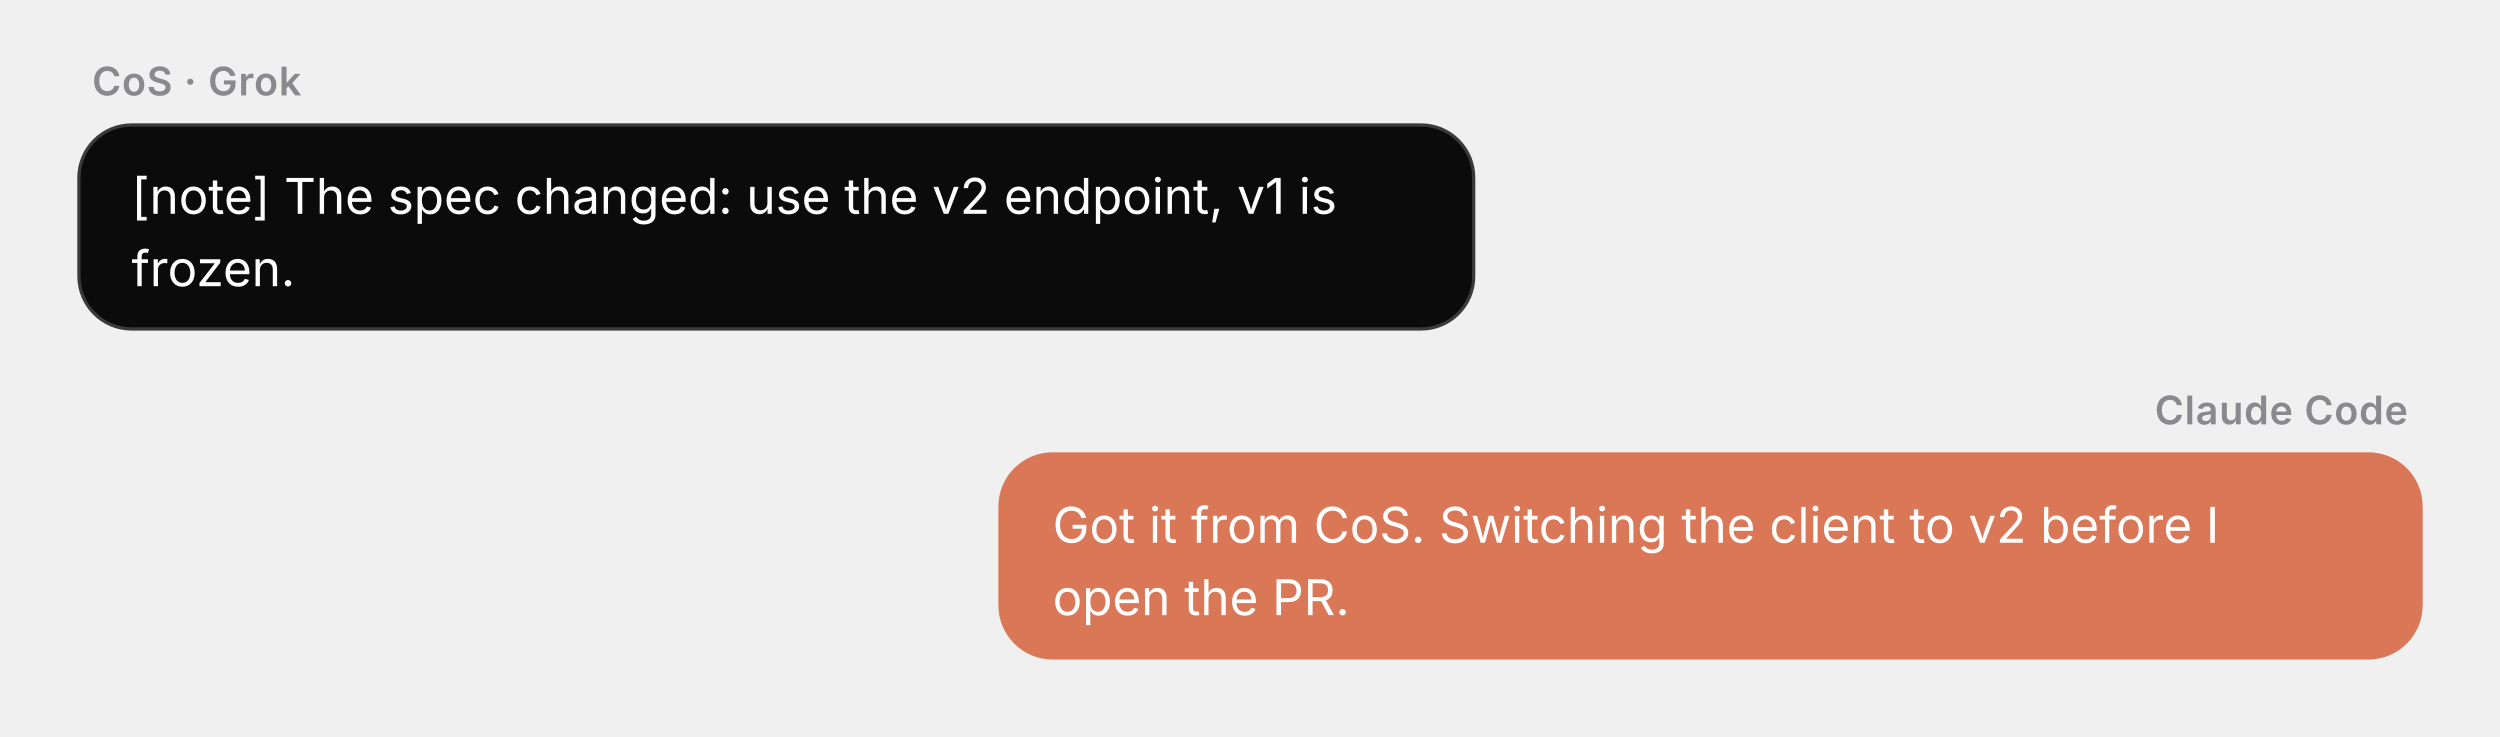
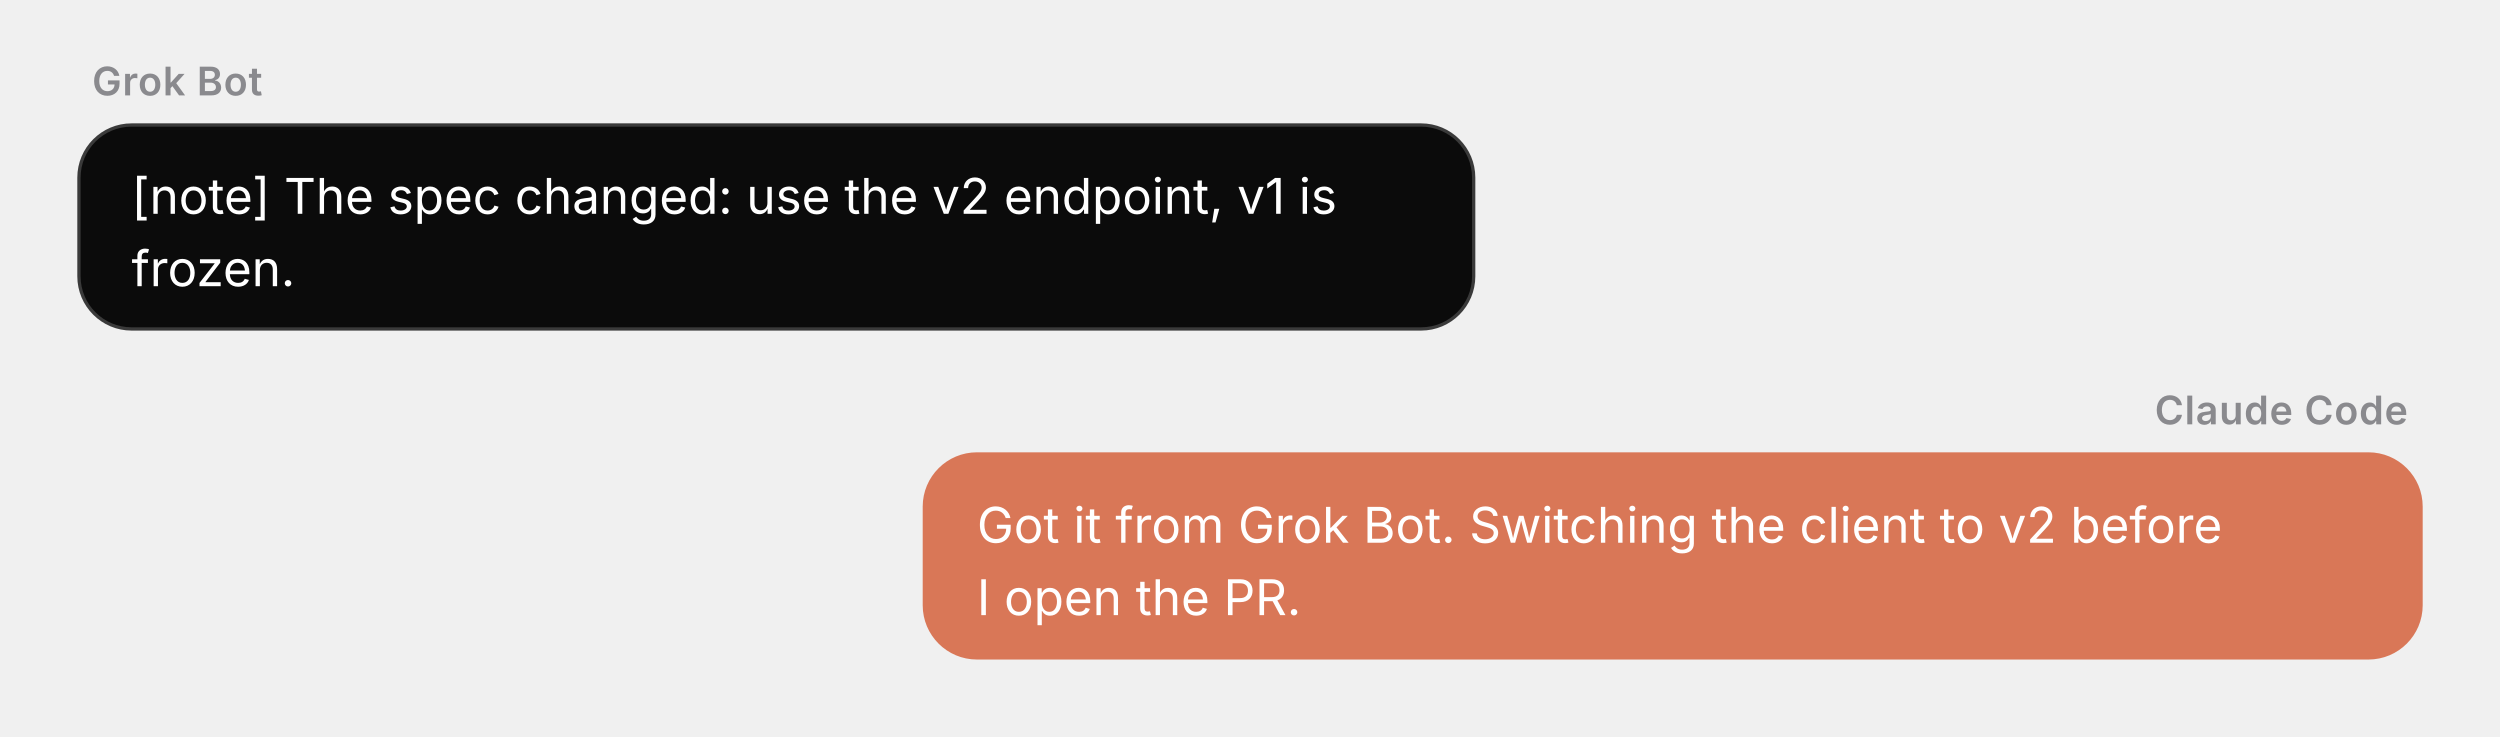
- <svg xmlns="http://www.w3.org/2000/svg" width="760" height="224" viewBox="0 0 760 224" role="img" aria-label="CoS · Grok: [note] The spec changed: use the v2 endpoint, v1 is frozen. / Claude Code: Got it from CoS. Switching the client to v2 before I open the PR.">
+ <svg xmlns="http://www.w3.org/2000/svg" width="760" height="224" viewBox="0 0 760 224" role="img" aria-label="Grok Bot: [note] The spec changed: use the v2 endpoint, v1 is frozen. / Claude Code: Got it from Grok Bot. Switching the client to v2 before I open the PR.">
  <style>text{font-family:-apple-system,BlinkMacSystemFont,"Segoe UI",Inter,Helvetica,Arial,sans-serif}.b{font-size:15px}.l{font-size:12px;font-weight:600;fill:#8a8a8e;letter-spacing:.02em}</style>
-   <text class="l" x="28" y="29" text-anchor="start">CoS · Grok</text>
+   <text class="l" x="28" y="29" text-anchor="start">Grok Bot</text>
  <rect x="24" y="38" width="424" height="62" rx="16" fill="#0b0b0b" stroke="#3a3a3a" />
  <text class="b" x="40" y="65" fill="#ffffff">[note] The spec changed: use the v2 endpoint, v1 is</text>
  <text class="b" x="40" y="87" fill="#ffffff">frozen.</text>
  <text class="l" x="732" y="129" text-anchor="end">Claude Code</text>
-   <rect x="304" y="138" width="432" height="62" rx="16" fill="#D97757" stroke="#D97757" />
-   <text class="b" x="320" y="165" fill="#ffffff">Got it from CoS. Switching the client to v2 before I</text>
-   <text class="b" x="320" y="187" fill="#ffffff">open the PR.</text>
+   <rect x="281" y="138" width="455" height="62" rx="16" fill="#D97757" stroke="#D97757" />
+   <text class="b" x="297" y="165" fill="#ffffff">Got it from Grok Bot. Switching the client to v2 before</text>
+   <text class="b" x="297" y="187" fill="#ffffff">I open the PR.</text>
</svg>
